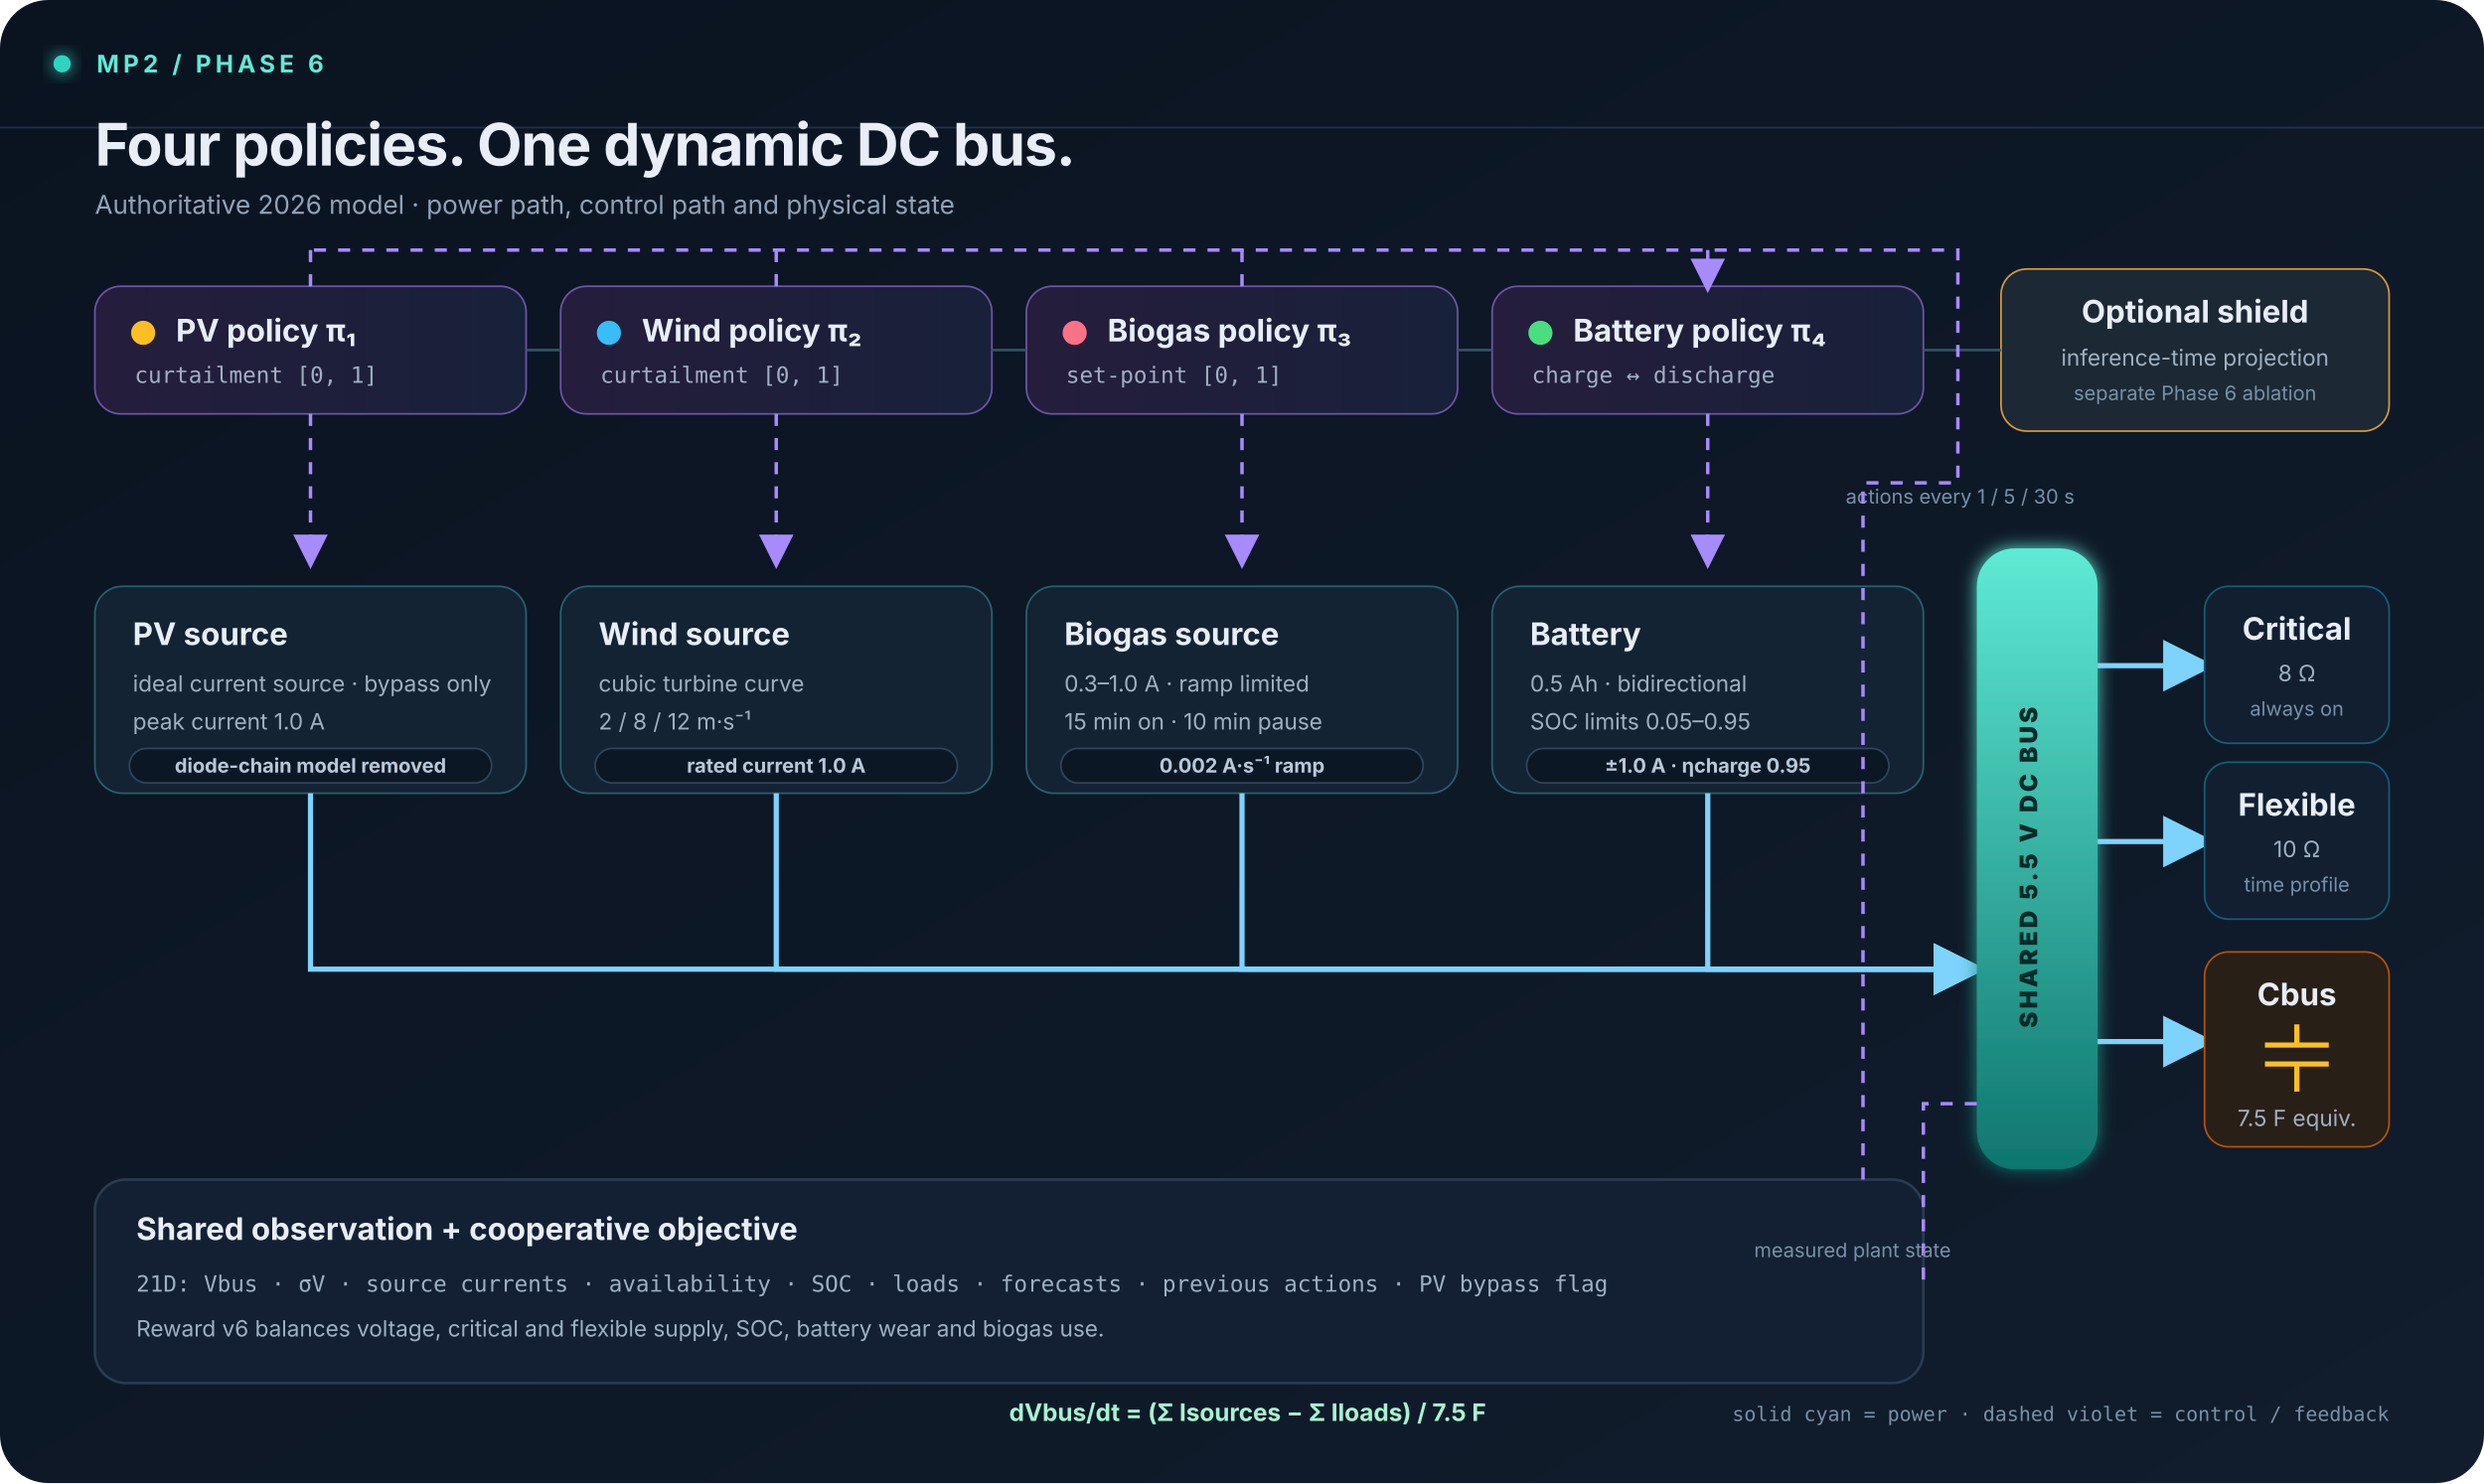
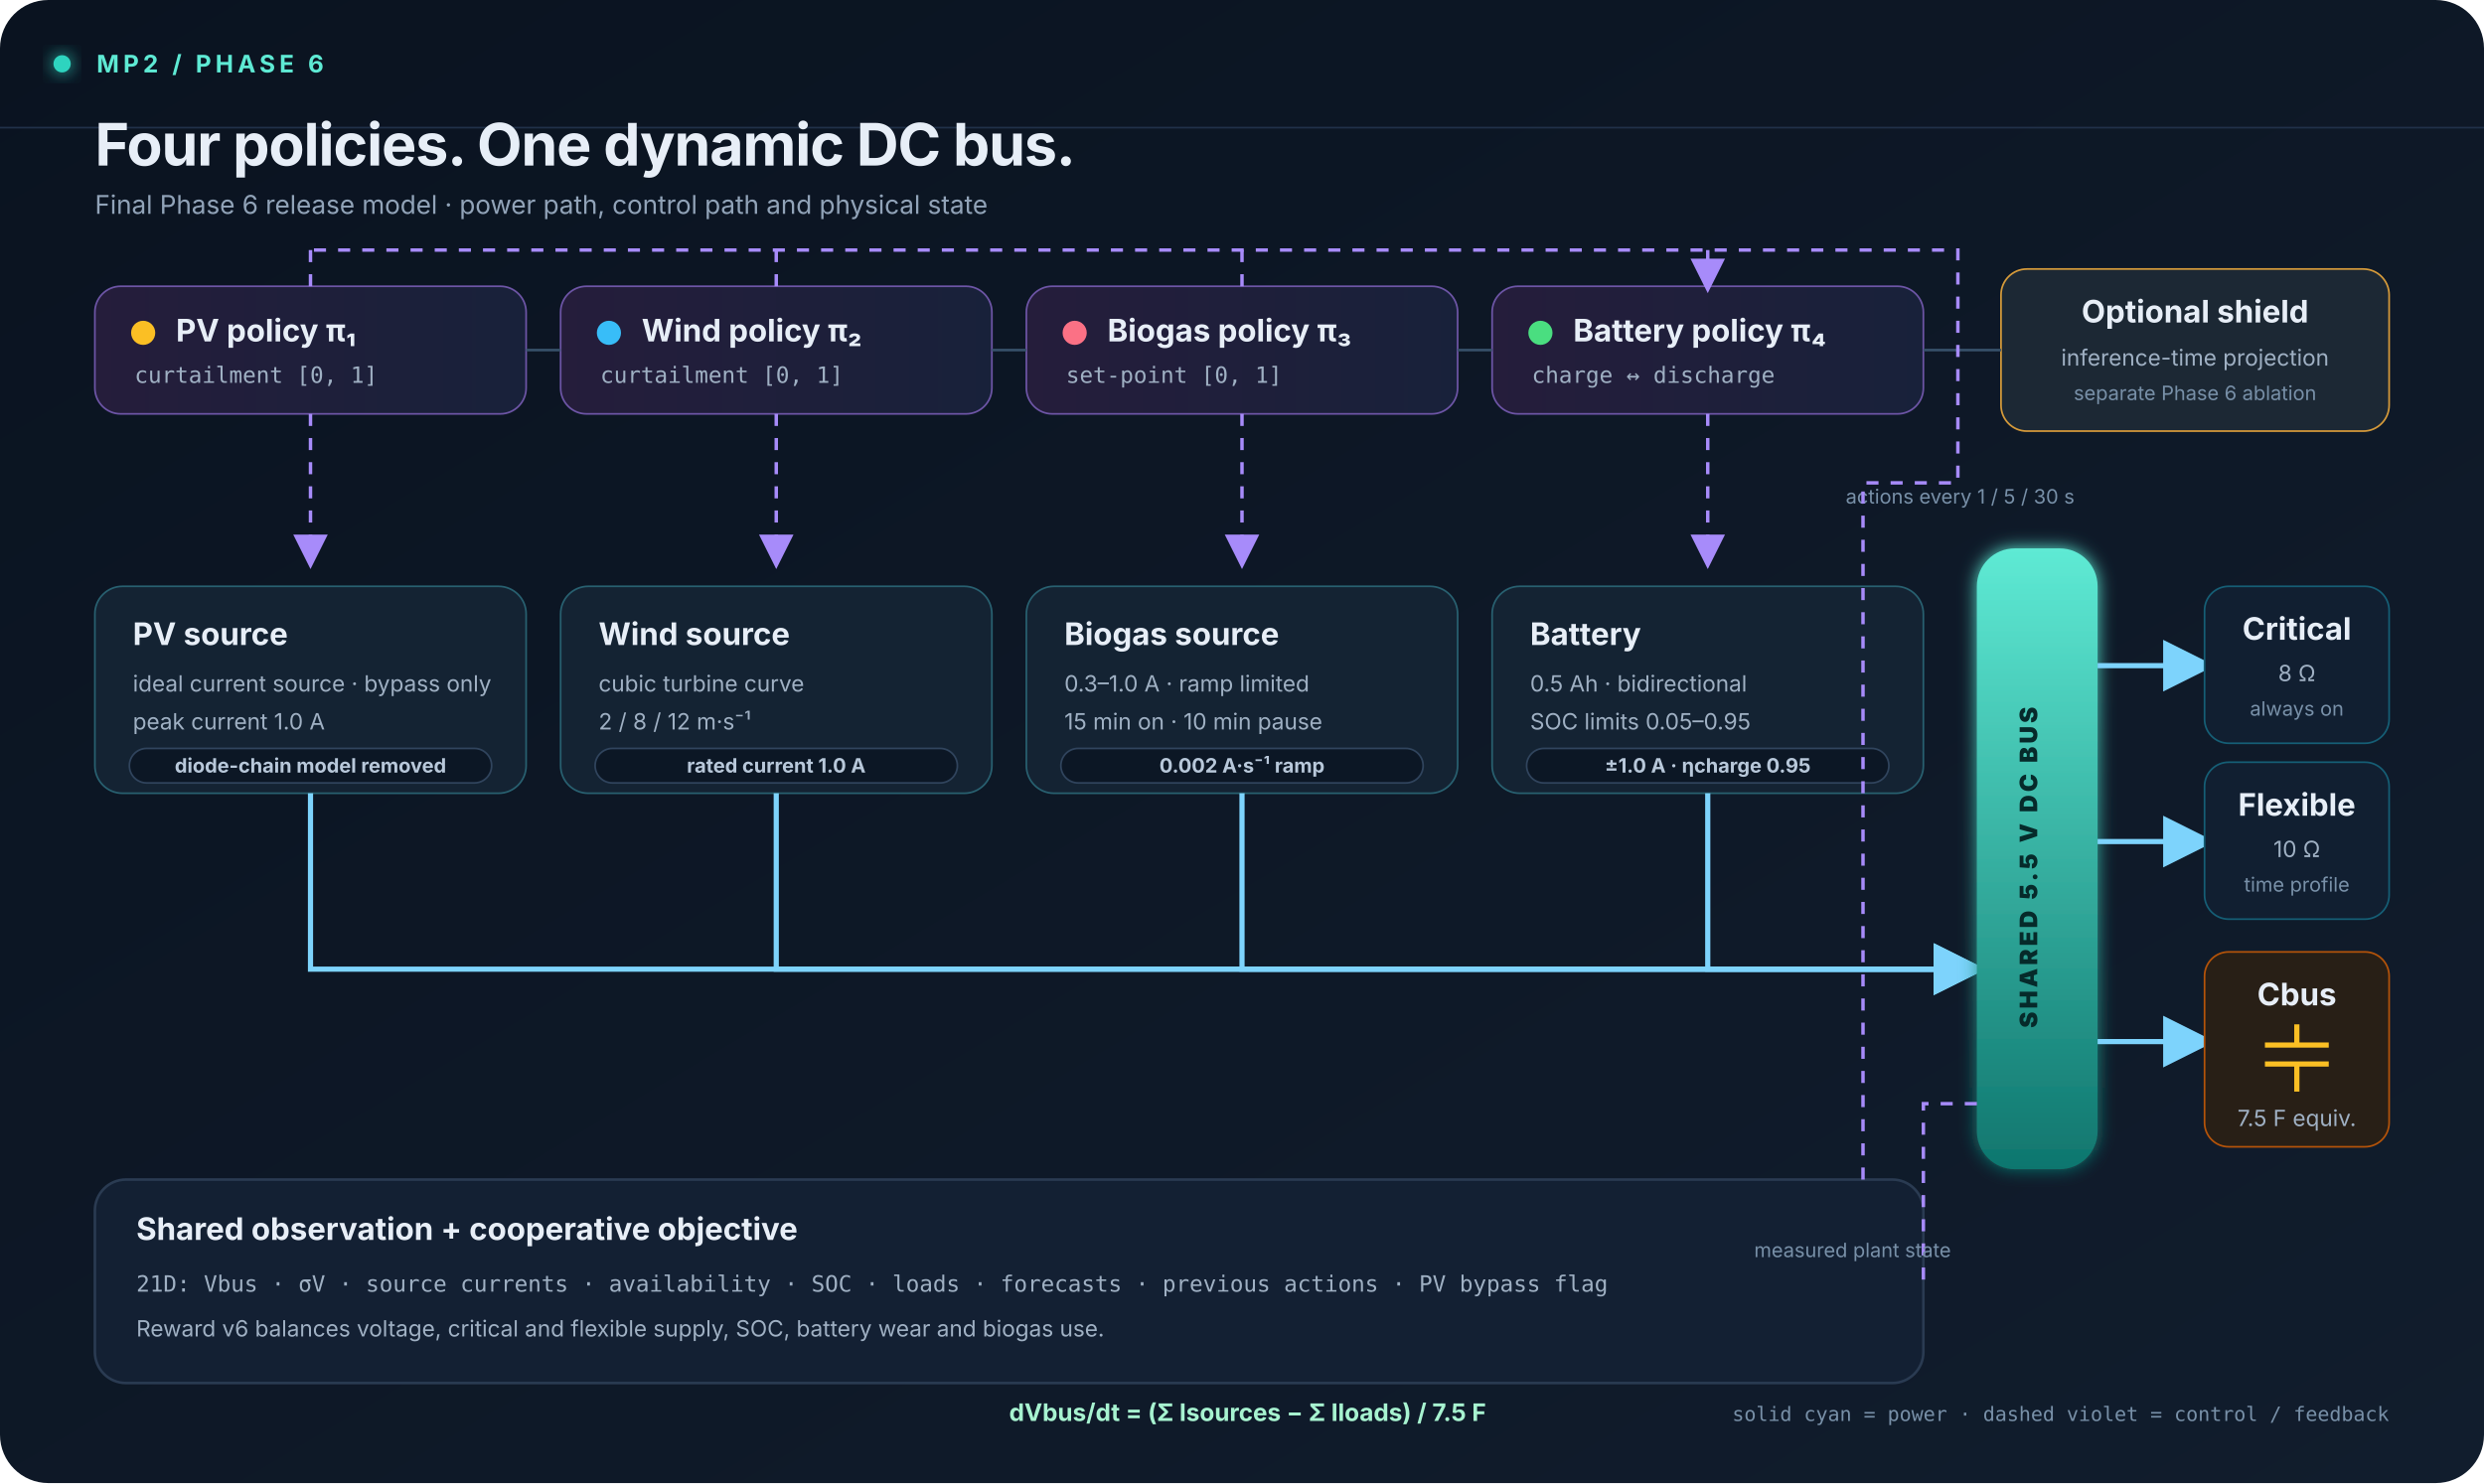
<svg xmlns="http://www.w3.org/2000/svg" viewBox="0 0 1440 860" role="img" aria-labelledby="title desc">
  <defs>
    <linearGradient id="bg" x1="0" y1="0" x2="1" y2="1">
      <stop offset="0" stop-color="#0a1320" />
      <stop offset="1" stop-color="#111d2d" />
    </linearGradient>
    <linearGradient id="bus" x1="0" y1="0" x2="0" y2="1">
      <stop offset="0" stop-color="#5eead4" />
      <stop offset="1" stop-color="#0f766e" />
    </linearGradient>
    <linearGradient id="policy" x1="0" y1="0" x2="1" y2="0">
      <stop offset="0" stop-color="#251d3b" />
      <stop offset="1" stop-color="#18213a" />
    </linearGradient>
    <filter id="glow" x="-60%" y="-60%" width="220%" height="220%">
      <feGaussianBlur stdDeviation="5" result="b" />
      <feMerge>
        <feMergeNode in="b" />
        <feMergeNode in="SourceGraphic" />
      </feMerge>
    </filter>
    <marker id="power-arrow" markerWidth="10" markerHeight="10" refX="8" refY="5" orient="auto">
      <path d="M0 0 10 5 0 10Z" fill="#7dd3fc" />
    </marker>
    <marker id="control-arrow" markerWidth="10" markerHeight="10" refX="8" refY="5" orient="auto">
      <path d="M0 0 10 5 0 10Z" fill="#a78bfa" />
    </marker>
    <style>
      text{font-family:Inter,"Segoe UI",Arial,sans-serif;fill:#e7eef7}.mono{font-family:"JetBrains Mono",Consolas,monospace}
      .eyebrow{font-size:14px;font-weight:750;letter-spacing:2.4px;fill:#5eead4}.title{font-size:34px;font-weight:750;letter-spacing:-.6px}.sub{font-size:15px;fill:#91a3b8}
      .card{fill:#132033;stroke:#2a3b52;stroke-width:1.5}.policy{fill:url(#policy);stroke:#6d55a6}.source{fill:#142333;stroke:#286070}.load{fill:#111f31;stroke:#155e75}.storage{fill:#281f16;stroke:#b45309}.shield{fill:#1c2834;stroke:#d59a3a}
      .name{font-size:18px;font-weight:700}.meta{font-size:13px;fill:#9fb0c3}.tiny{font-size:11.5px;fill:#7890a8}.chip{fill:#0c1725;stroke:#30445d}.chiptext{font-size:11.5px;font-weight:650;fill:#b8c8da}
      .powerline{stroke:#7dd3fc;stroke-width:3;fill:none;marker-end:url(#power-arrow)}.control-line{stroke:#a78bfa;stroke-width:2;fill:none;stroke-dasharray:7 7;marker-end:url(#control-arrow)}.feedback{stroke:#a78bfa;stroke-width:2;fill:none;stroke-dasharray:7 7}.hair{stroke:#37516a;stroke-width:1.5;fill:none}
      .buslabel{font-size:14px;font-weight:850;letter-spacing:1.8px;fill:#062a2a}.formula{font-size:14px;font-weight:650;fill:#a7f3d0}.accent{fill:#5eead4}.warn{fill:#fbbf24}
    </style>
  </defs>
  <rect width="1440" height="860" rx="28" fill="url(#bg)" />
  <path d="M0 74H1440" stroke="#203149" />
  <circle cx="36" cy="37" r="5" fill="#2dd4bf" filter="url(#glow)" />
  <text x="56" y="42" class="eyebrow">MP2 / PHASE 6</text>
  <text x="55" y="96" class="title">Four policies. One dynamic DC bus.</text>
-   <text x="55" y="124" class="sub">Authoritative 2026 model · power path, control path and physical state</text>
+   <text x="55" y="124" class="sub">Final Phase 6 release model · power path, control path and physical state</text>
  <g transform="translate(55 166)">
    <rect width="250" height="74" rx="15" class="policy" />
    <circle cx="28" cy="27" r="7" fill="#fbbf24" />
    <text x="47" y="32" class="name">PV policy π₁</text>
    <text x="23" y="56" class="meta mono">curtailment [0, 1]</text>
  </g>
  <g transform="translate(325 166)">
    <rect width="250" height="74" rx="15" class="policy" />
    <circle cx="28" cy="27" r="7" fill="#38bdf8" />
    <text x="47" y="32" class="name">Wind policy π₂</text>
    <text x="23" y="56" class="meta mono">curtailment [0, 1]</text>
  </g>
  <g transform="translate(595 166)">
    <rect width="250" height="74" rx="15" class="policy" />
    <circle cx="28" cy="27" r="7" fill="#fb7185" />
    <text x="47" y="32" class="name">Biogas policy π₃</text>
    <text x="23" y="56" class="meta mono">set-point [0, 1]</text>
  </g>
  <g transform="translate(865 166)">
    <rect width="250" height="74" rx="15" class="policy" />
    <circle cx="28" cy="27" r="7" fill="#4ade80" />
    <text x="47" y="32" class="name">Battery policy π₄</text>
    <text x="23" y="56" class="meta mono">charge ↔ discharge</text>
  </g>
  <g transform="translate(1160 156)">
    <rect width="225" height="94" rx="15" class="shield" />
    <text x="112.5" y="31" text-anchor="middle" class="name" fill="#fde68a">Optional shield</text>
    <text x="112.5" y="56" text-anchor="middle" class="meta">inference-time projection</text>
    <text x="112.5" y="76" text-anchor="middle" class="tiny">separate Phase 6 ablation</text>
  </g>
  <path class="hair" d="M305 203h20m250 0h20m250 0h20m250 0h45" />
  <path class="control-line" d="M180 240v86" />
  <path class="control-line" d="M450 240v86" />
  <path class="control-line" d="M720 240v86" />
  <path class="control-line" d="M990 240v86" />
  <text x="1070" y="292" class="tiny">actions every 1 / 5 / 30 s</text>
  <g transform="translate(55 340)">
    <rect width="250" height="120" rx="16" class="source" />
    <text x="22" y="34" class="name">PV source</text>
    <text x="22" y="61" class="meta">ideal current source · bypass only</text>
    <text x="22" y="83" class="meta">peak current 1.0 A</text>
    <rect x="20" y="94" width="210" height="20" rx="10" class="chip" />
    <text x="125" y="108" text-anchor="middle" class="chiptext">diode-chain model removed</text>
  </g>
  <g transform="translate(325 340)">
    <rect width="250" height="120" rx="16" class="source" />
    <text x="22" y="34" class="name">Wind source</text>
    <text x="22" y="61" class="meta">cubic turbine curve</text>
    <text x="22" y="83" class="meta">2 / 8 / 12 m·s⁻¹</text>
    <rect x="20" y="94" width="210" height="20" rx="10" class="chip" />
    <text x="125" y="108" text-anchor="middle" class="chiptext">rated current 1.0 A</text>
  </g>
  <g transform="translate(595 340)">
    <rect width="250" height="120" rx="16" class="source" />
    <text x="22" y="34" class="name">Biogas source</text>
    <text x="22" y="61" class="meta">0.3–1.0 A · ramp limited</text>
    <text x="22" y="83" class="meta">15 min on · 10 min pause</text>
    <rect x="20" y="94" width="210" height="20" rx="10" class="chip" />
    <text x="125" y="108" text-anchor="middle" class="chiptext">0.002 A·s⁻¹ ramp</text>
  </g>
  <g transform="translate(865 340)">
    <rect width="250" height="120" rx="16" class="source" />
    <text x="22" y="34" class="name">Battery</text>
    <text x="22" y="61" class="meta">0.5 Ah · bidirectional</text>
    <text x="22" y="83" class="meta">SOC limits 0.05–0.95</text>
    <rect x="20" y="94" width="210" height="20" rx="10" class="chip" />
    <text x="125" y="108" text-anchor="middle" class="chiptext">±1.0 A · ηcharge 0.95</text>
  </g>
  <path class="powerline" d="M180 460v102h965" />
  <path class="powerline" d="M450 460v102h695" />
  <path class="powerline" d="M720 460v102h425" />
  <path class="powerline" d="M990 460v102h155" />
  <rect x="1146" y="318" width="70" height="360" rx="22" fill="url(#bus)" filter="url(#glow)" />
  <text x="1181" y="503" transform="rotate(-90 1181 503)" text-anchor="middle" class="buslabel">SHARED 5.5 V DC BUS</text>
  <path class="powerline" d="M1216 386h62" />
  <path class="powerline" d="M1216 488h62" />
  <path class="powerline" d="M1216 604h62" />
  <g transform="translate(1278 340)">
    <rect width="107" height="91" rx="14" class="load" />
    <text x="53.5" y="31" text-anchor="middle" class="name">Critical</text>
    <text x="53.5" y="55" text-anchor="middle" class="meta">8 Ω</text>
    <text x="53.5" y="75" text-anchor="middle" class="tiny">always on</text>
  </g>
  <g transform="translate(1278 442)">
    <rect width="107" height="91" rx="14" class="load" />
    <text x="53.5" y="31" text-anchor="middle" class="name">Flexible</text>
    <text x="53.5" y="55" text-anchor="middle" class="meta">10 Ω</text>
    <text x="53.5" y="75" text-anchor="middle" class="tiny">time profile</text>
  </g>
  <g transform="translate(1278 552)">
    <rect width="107" height="113" rx="14" class="storage" />
    <text x="53.5" y="31" text-anchor="middle" class="name" fill="#fed7aa">Cbus</text>
    <path d="M35 54h37m-37 11h37M53.5 42v12m0 11v16" stroke="#fbbf24" stroke-width="3" />
    <text x="53.5" y="101" text-anchor="middle" class="meta">7.5 F equiv.</text>
  </g>
  <g transform="translate(55 684)">
    <rect width="1060" height="118" rx="18" class="card" />
    <text x="24" y="35" class="name">Shared observation + cooperative objective</text>
    <text x="24" y="65" class="meta mono">21D: Vbus · σV · source currents · availability · SOC · loads · forecasts · previous actions · PV bypass flag</text>
    <text x="24" y="91" class="meta">Reward v6 balances voltage, critical and flexible supply, SOC, battery wear and biogas use.</text>
  </g>
  <path class="feedback" d="M1146 640h-31v103M1080 684v-404h55V145H180" />
  <path class="control-line" d="M180 145v21M450 145v21M720 145v21M990 145v21" />
  <text x="1131" y="729" text-anchor="end" class="tiny">measured plant state</text>
  <text x="585" y="824" class="formula">dVbus/dt = (Σ Isources − Σ Iloads) / 7.5 F</text>
  <text x="1385" y="824" text-anchor="end" class="tiny mono">solid cyan = power · dashed violet = control / feedback</text>
</svg>
